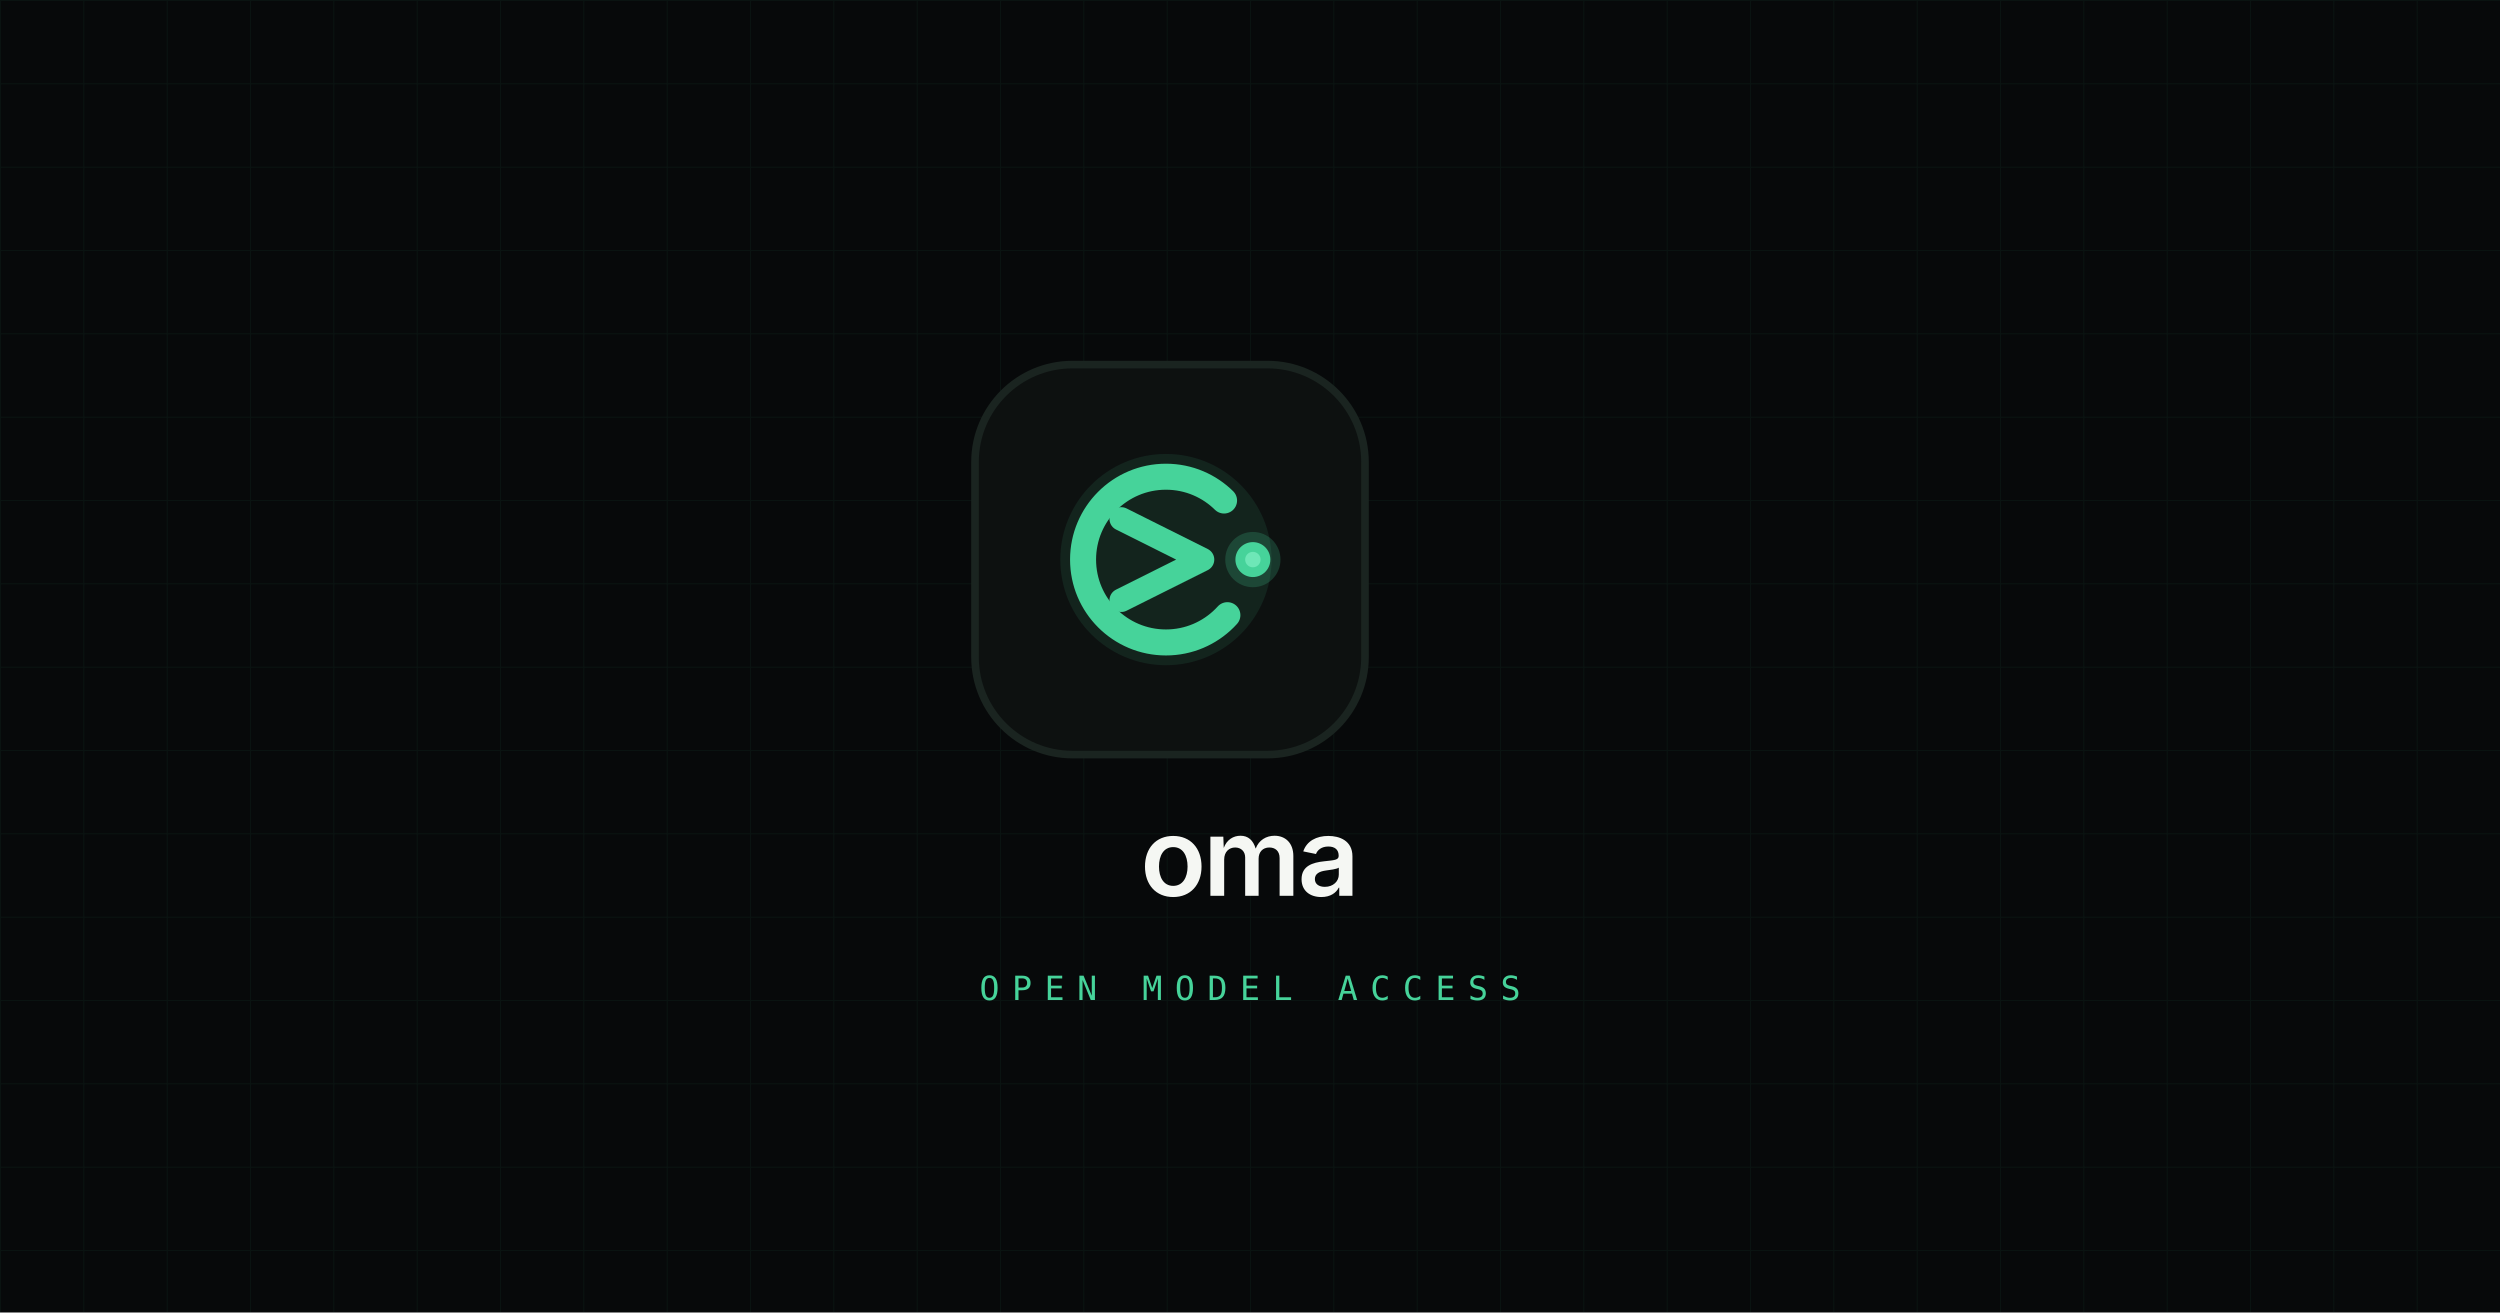
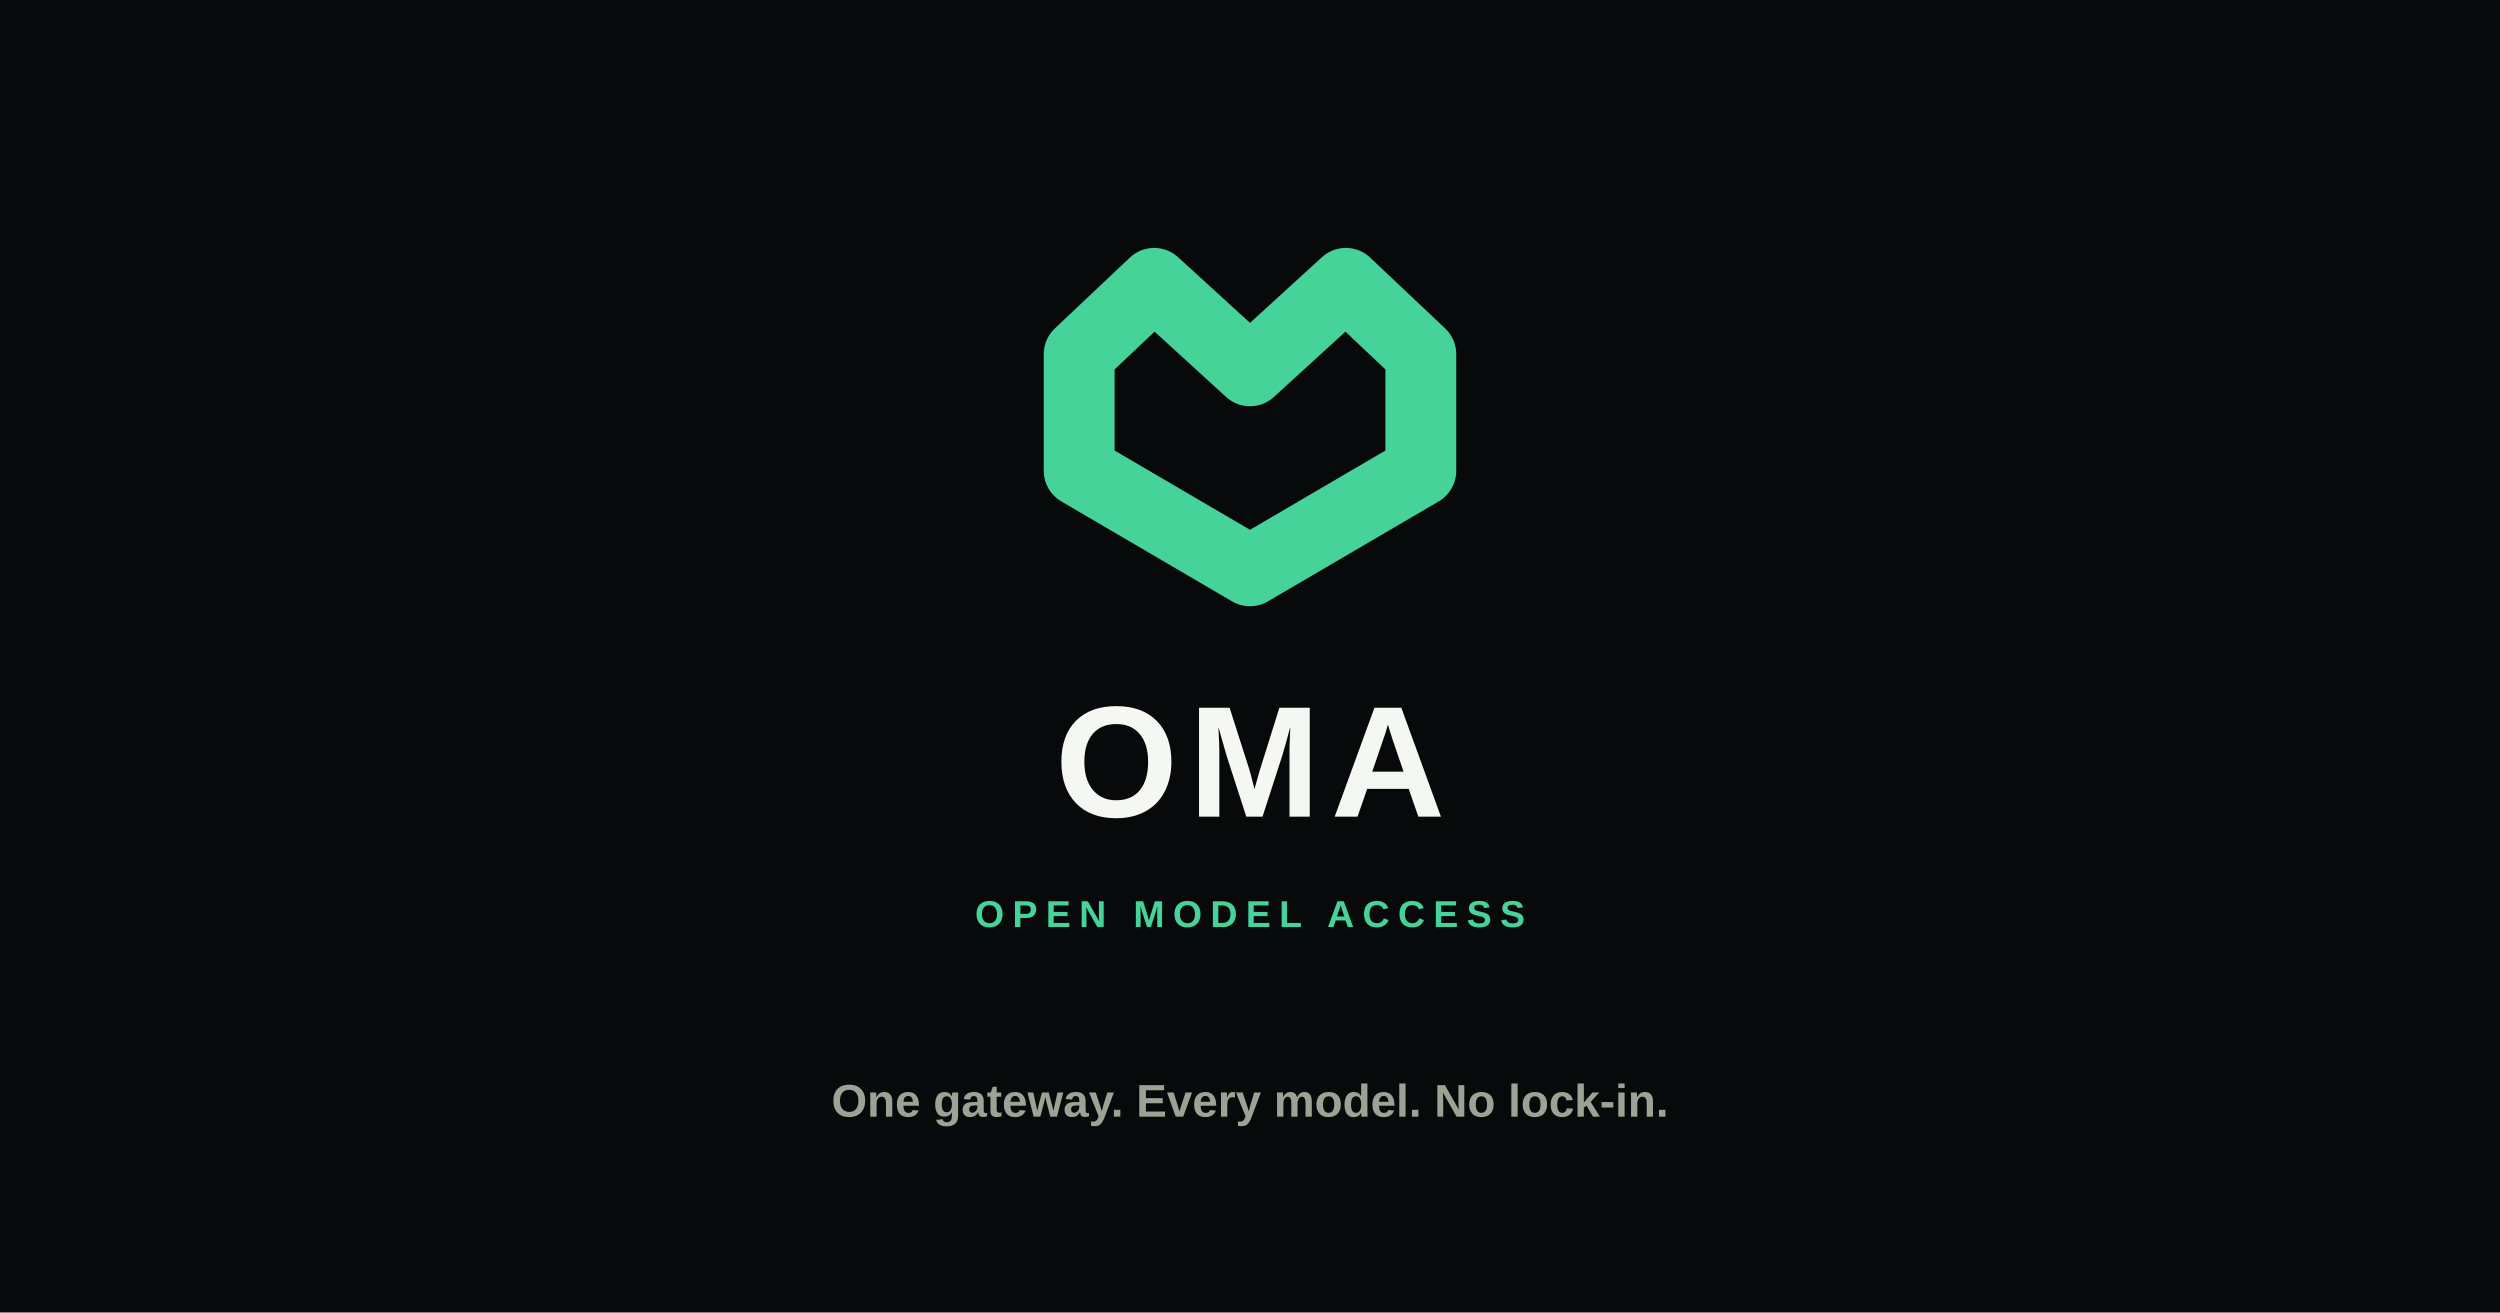
- <svg xmlns="http://www.w3.org/2000/svg" viewBox="0 0 1200 630" fill="none">
-   <rect width="1200" height="630" fill="#07090a" />
-   <defs>
-     <pattern id="g" width="40" height="40" patternUnits="userSpaceOnUse">
-       <path d="M40 0H0V40" fill="none" stroke="#46d39a" stroke-opacity="0.05" stroke-width="1" />
-     </pattern>
-   </defs>
-   <rect width="1200" height="630" fill="url(#g)" />
-   <g transform="translate(468 175) scale(2.6)">
-     <rect width="72" height="72" rx="18" fill="#0d1110" stroke="#1a2420" stroke-width="1.4" />
-     <g transform="translate(12 12) scale(1.5)">
-       <circle cx="15.5" cy="16" r="13" fill="#46d39a" opacity="0.1" />
-       <circle cx="15.5" cy="16" r="10.2" stroke="#46d39a" stroke-width="3.2" stroke-linecap="round" stroke-dasharray="48.5 15" stroke-dashoffset="-7.5" />
-       <path d="M10 11 L20 16 L10 21" stroke="#46d39a" stroke-width="2.9" stroke-linecap="round" stroke-linejoin="round" fill="none" />
-       <circle cx="26.2" cy="16" r="3.4" fill="#46d39a" opacity="0.2" />
-       <circle cx="26.2" cy="16" r="2.15" fill="#46d39a" />
-       <circle cx="26.2" cy="16" r="0.95" fill="#6ee7b7" />
-     </g>
+ <svg xmlns="http://www.w3.org/2000/svg" width="1200" height="630" viewBox="0 0 1200 630">
+   <rect width="1200" height="630" rx="0" fill="#07090a" />
+   <g transform="translate(500 100) scale(2)">
+     <path d="M 27 18 L 50 39 L 73 18 L 91 35 L 91 63 L 50 87 L 9 63 L 9 35 Z" fill="none" stroke="#46d39a" stroke-width="17" stroke-linejoin="round" />
  </g>
-   <text x="600" y="430" text-anchor="middle" font-family="-apple-system, BlinkMacSystemFont, 'SF Pro Display', 'Segoe UI', sans-serif" font-size="52" font-weight="600" fill="#f5f7f3" letter-spacing="-1.5">oma</text>
-   <text x="600" y="480" text-anchor="middle" font-family="ui-monospace, SFMono-Regular, Menlo, Monaco, Consolas, monospace" font-size="16" font-weight="500" fill="#46d39a" letter-spacing="6">OPEN MODEL ACCESS</text>
+   <text x="600" y="392" fill="#f5f7f3" font-family="Arial, Helvetica, sans-serif" font-size="76" font-weight="600" text-anchor="middle" letter-spacing="5">OMA</text>
+   <text x="600" y="445" fill="#46d39a" font-family="Arial, Helvetica, sans-serif" font-size="18" font-weight="600" text-anchor="middle" letter-spacing="4">OPEN MODEL ACCESS</text>
+   <text x="600" y="536" fill="#9aa394" font-family="Arial, Helvetica, sans-serif" font-size="22" font-weight="600" text-anchor="middle">One gateway. Every model. No lock-in.</text>
</svg>
